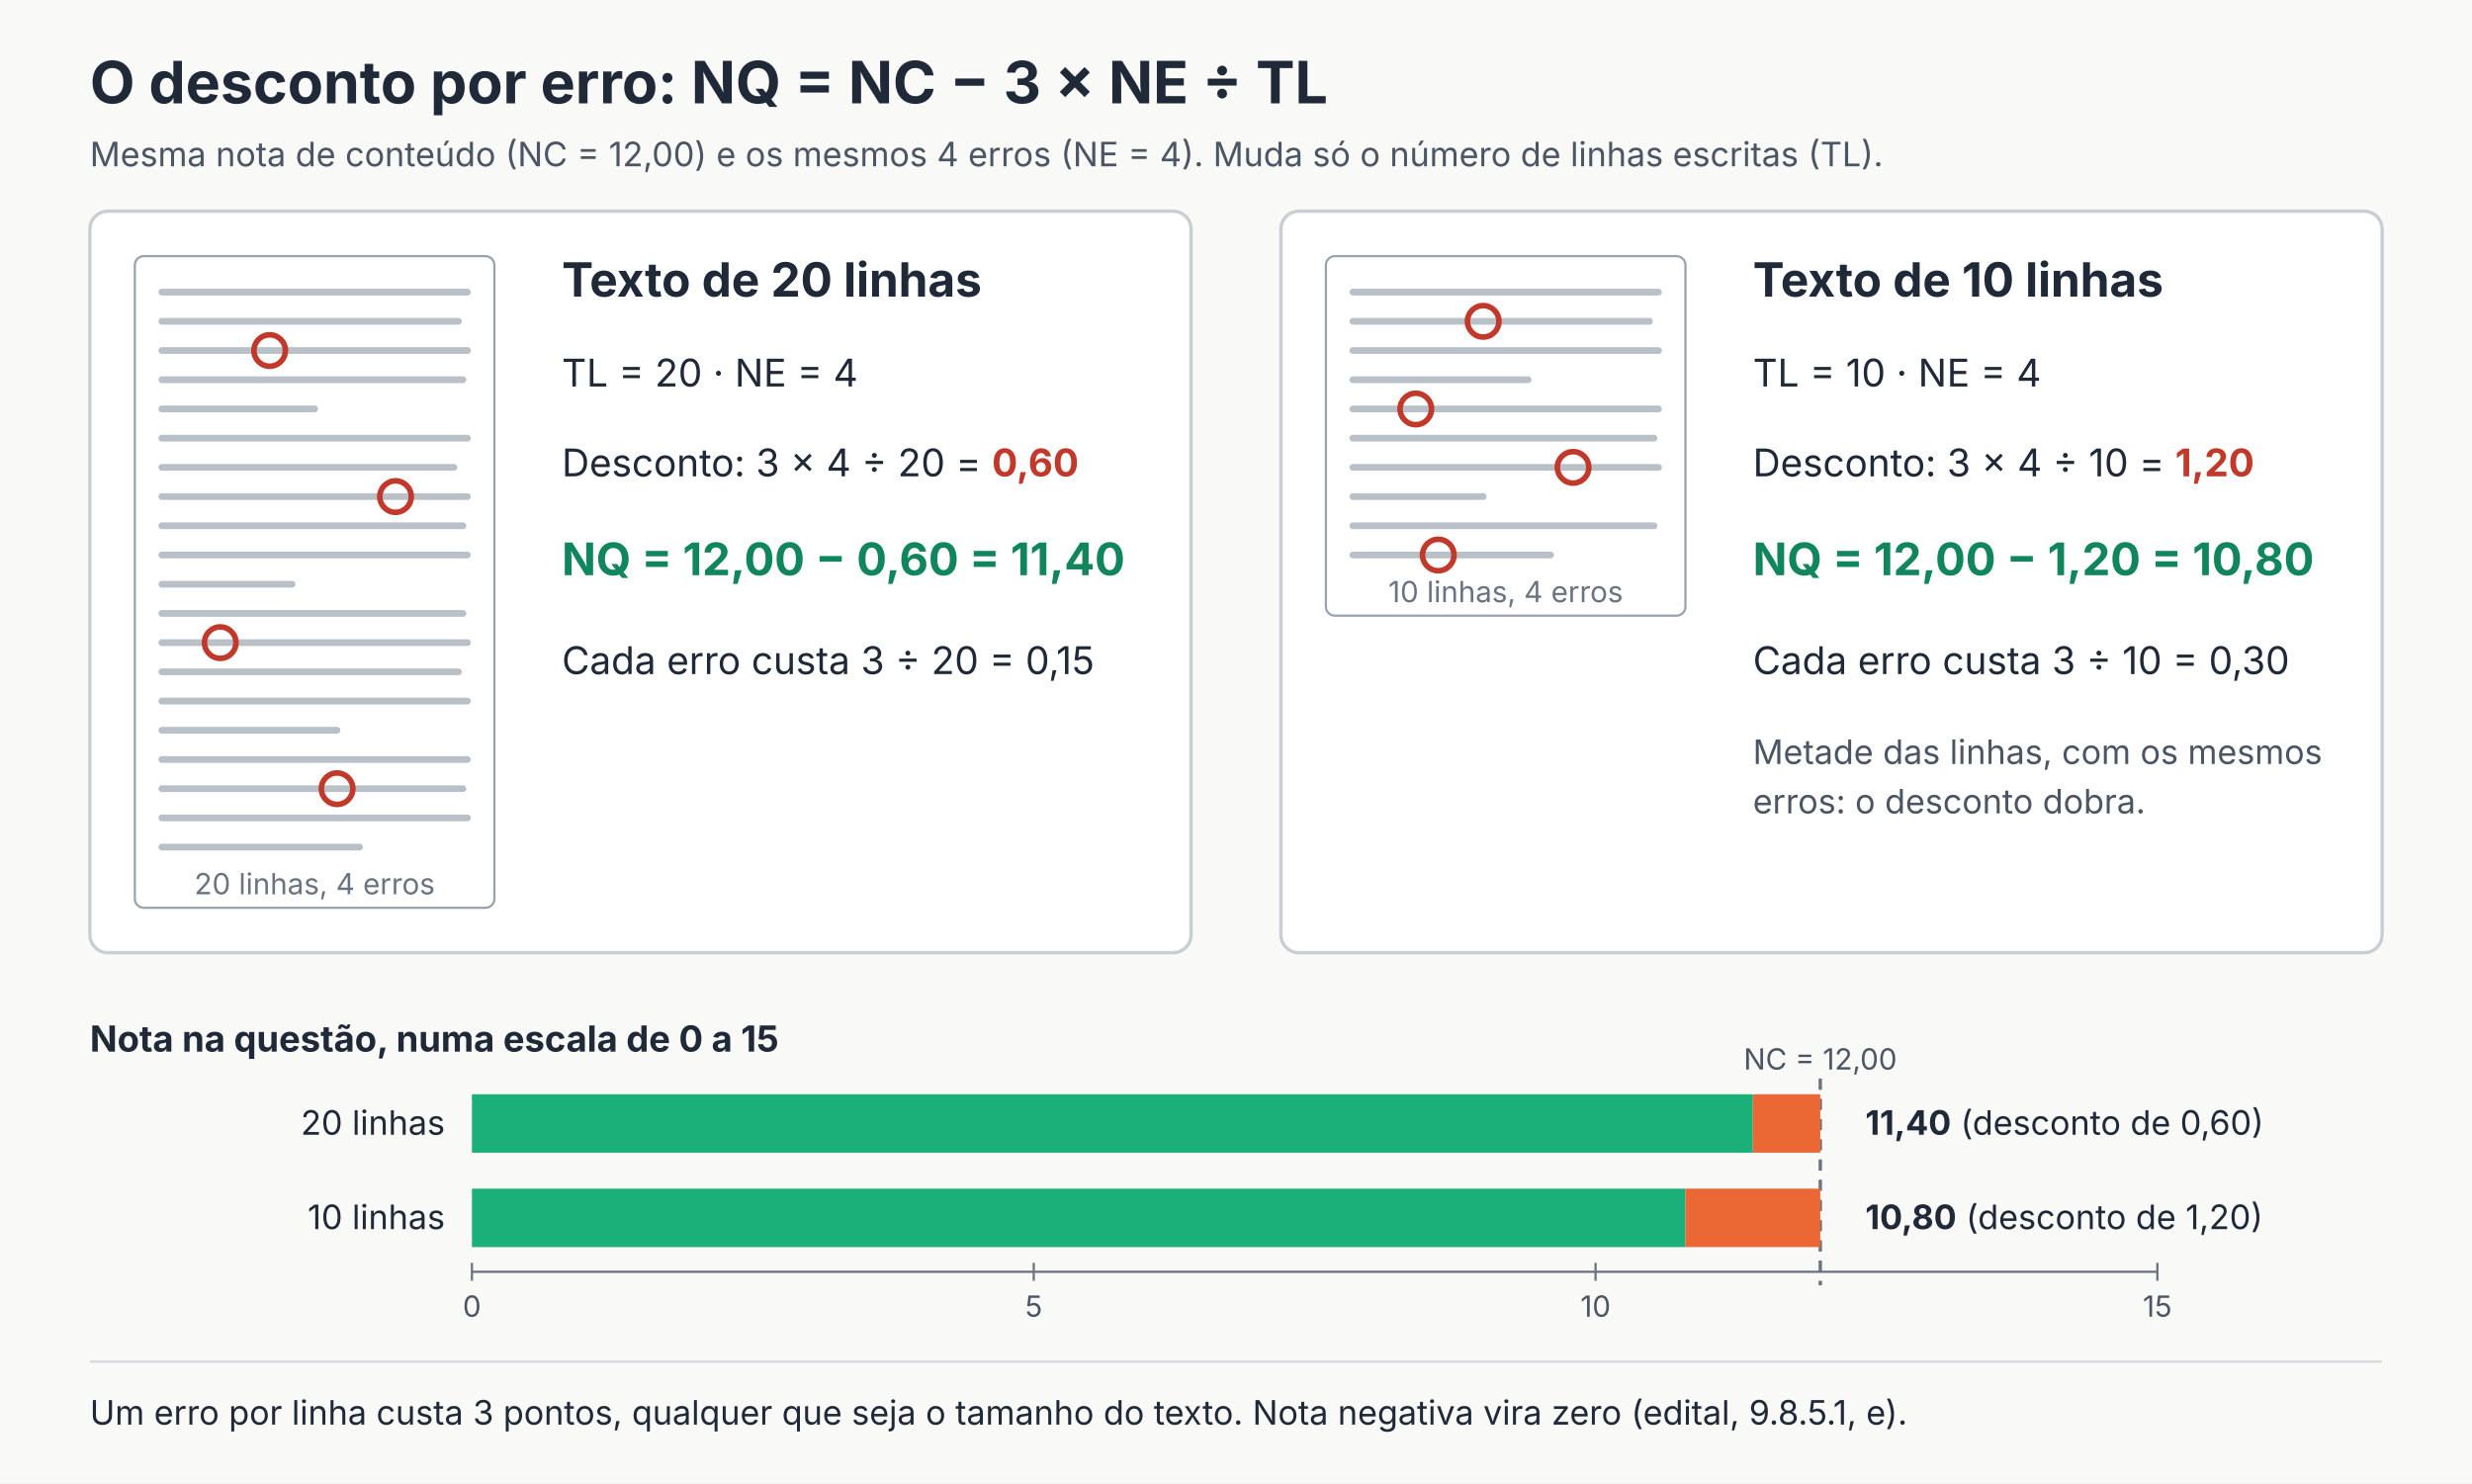
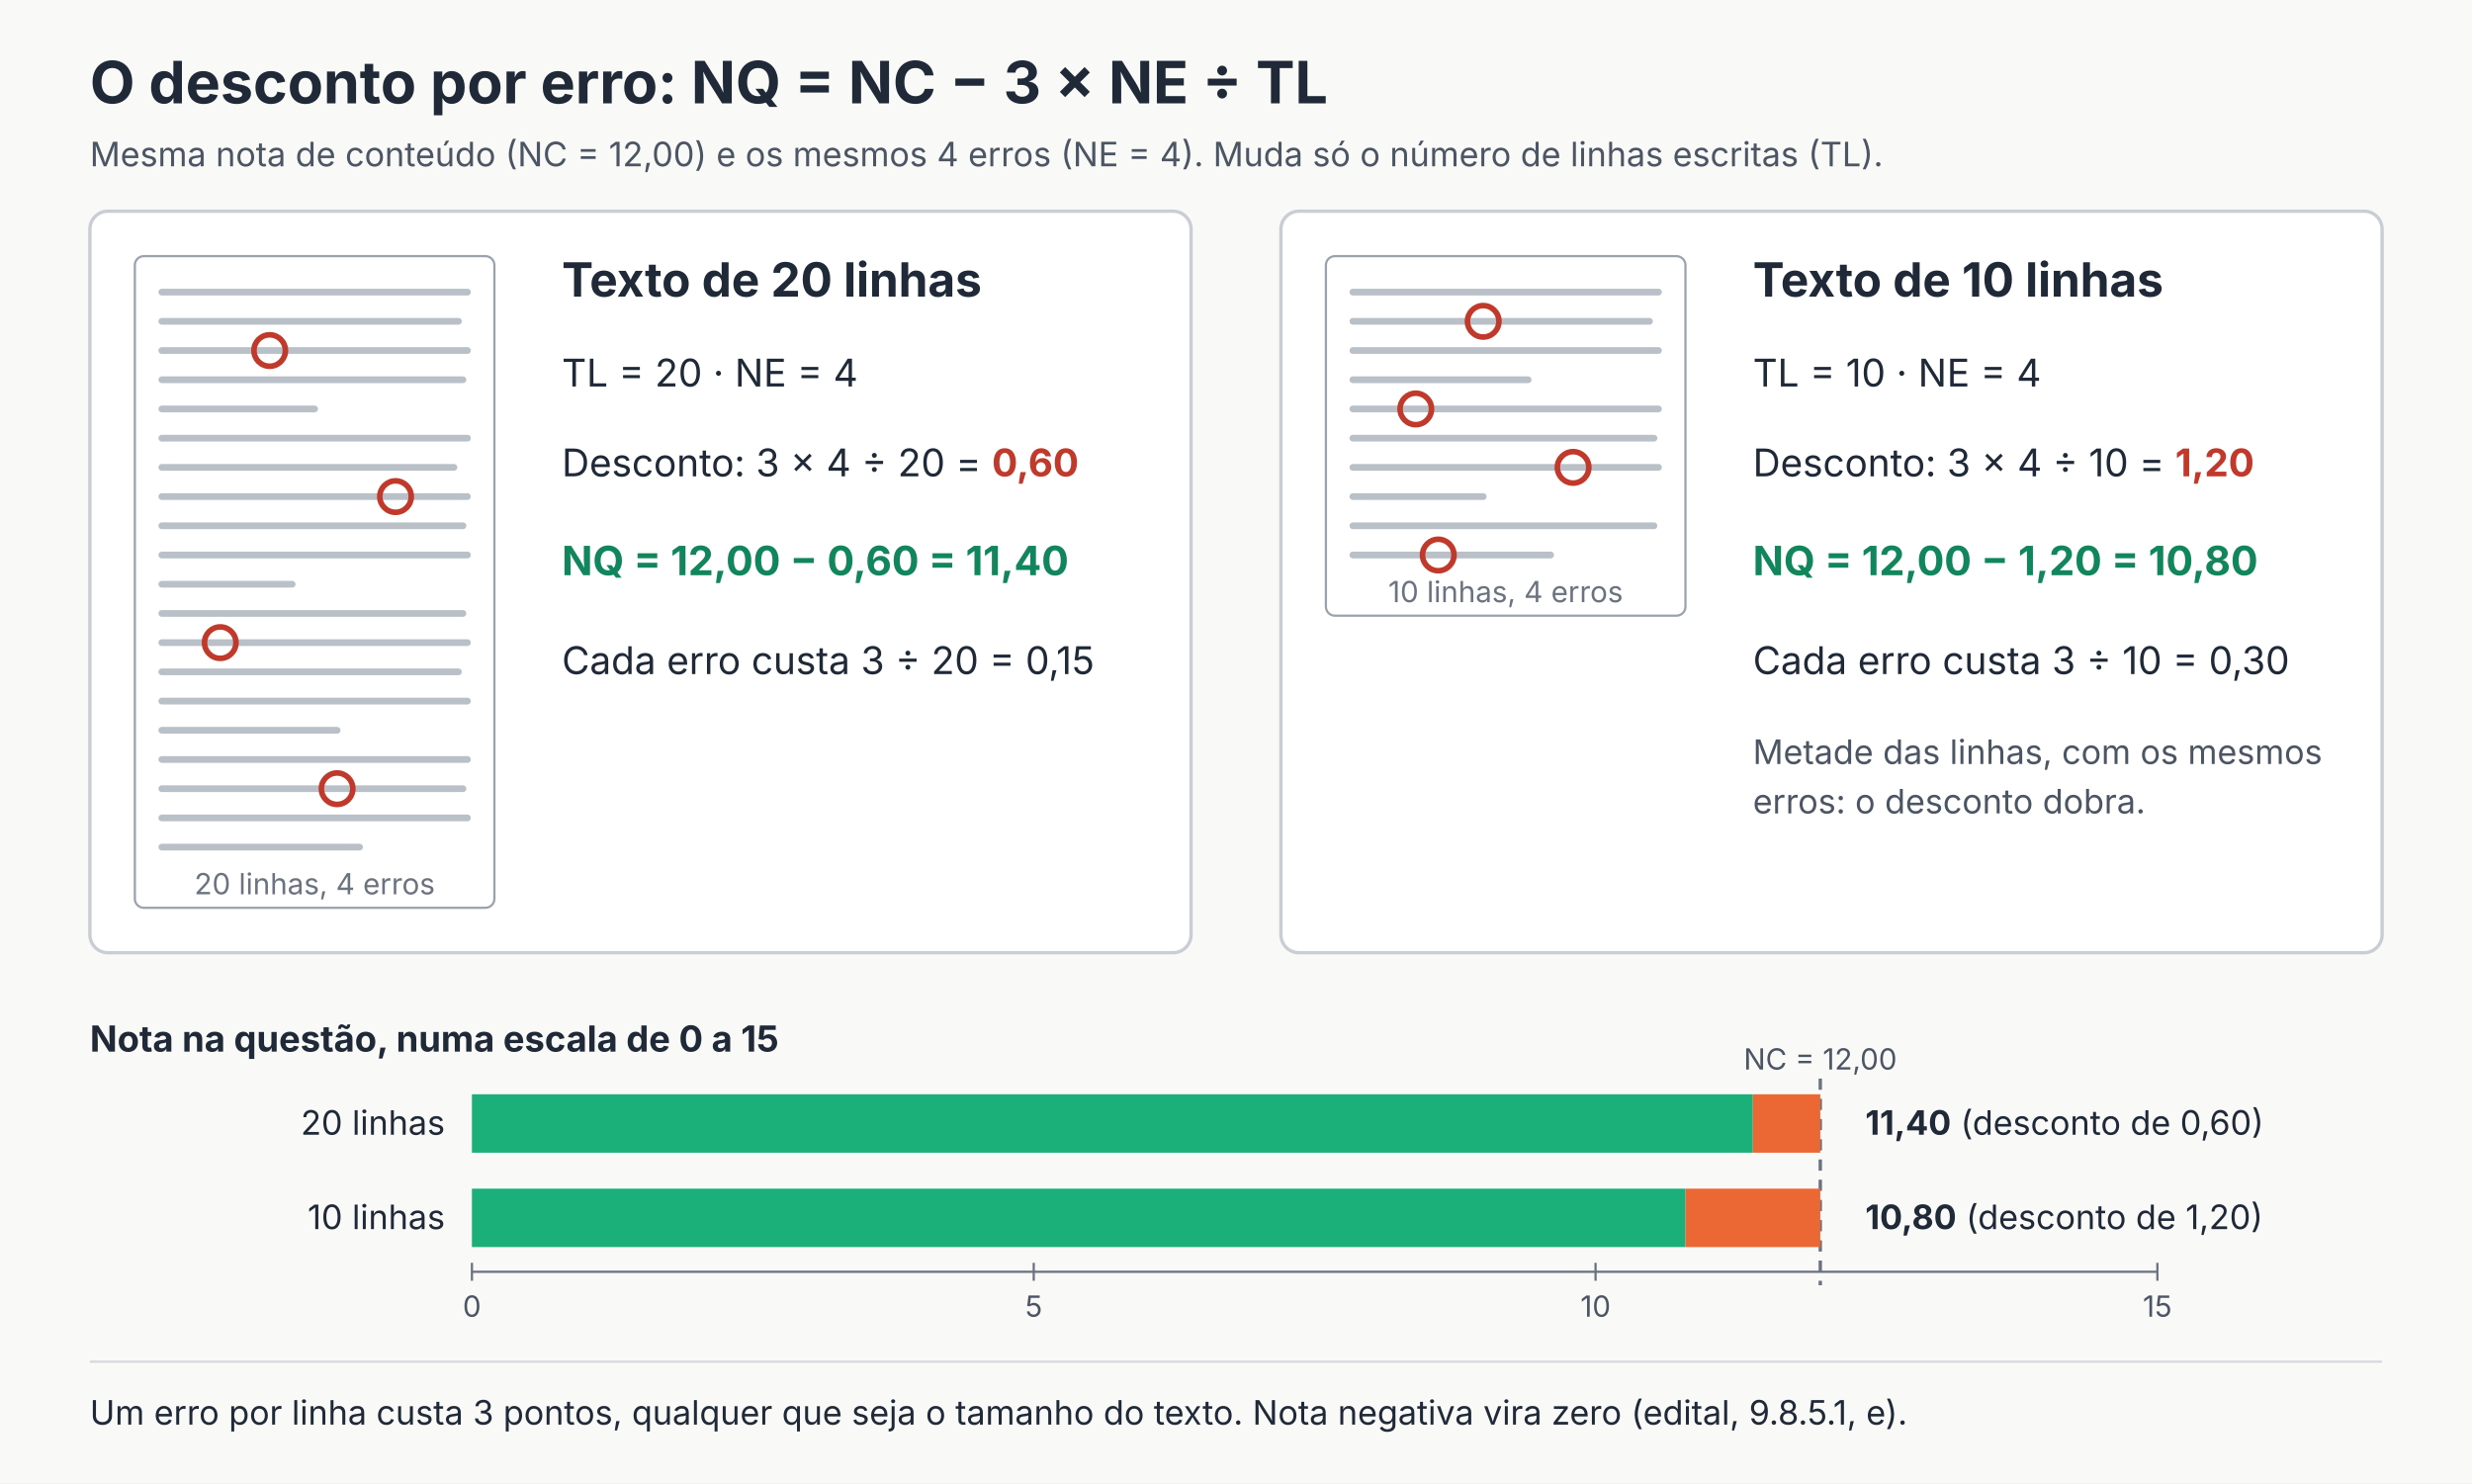
<svg xmlns="http://www.w3.org/2000/svg" viewBox="0 0 1100 660" width="1100" height="660" font-family="Inter, 'Segoe UI', Roboto, Arial, Helvetica, sans-serif">
  <rect x="0" y="0" width="1100" height="660" fill="#f9f9f7" />
  <text x="40" y="46" font-size="26" font-weight="700" fill="#1f2937">O desconto por erro: NQ = NC − 3 × NE ÷ TL</text>
  <text x="40" y="74" font-size="15" fill="#4b5563">Mesma nota de conteúdo (NC = 12,00) e os mesmos 4 erros (NE = 4). Muda só o número de linhas escritas (TL).</text>
  <rect x="40" y="94" width="490" height="330" rx="8" fill="#ffffff" stroke="#c9ced5" stroke-width="1.5" />
  <rect x="60" y="114" width="160" height="290" rx="4" fill="#ffffff" stroke="#9aa3ad" stroke-width="1" />
  <g stroke="#b9c0c8" stroke-width="3" stroke-linecap="round">
    <line x1="72" y1="130" x2="208" y2="130" />
    <line x1="72" y1="143" x2="204" y2="143" />
    <line x1="72" y1="156" x2="208" y2="156" />
    <line x1="72" y1="169" x2="206" y2="169" />
    <line x1="72" y1="182" x2="140" y2="182" />
    <line x1="72" y1="195" x2="208" y2="195" />
    <line x1="72" y1="208" x2="202" y2="208" />
    <line x1="72" y1="221" x2="208" y2="221" />
    <line x1="72" y1="234" x2="206" y2="234" />
    <line x1="72" y1="247" x2="208" y2="247" />
    <line x1="72" y1="260" x2="130" y2="260" />
    <line x1="72" y1="273" x2="206" y2="273" />
    <line x1="72" y1="286" x2="208" y2="286" />
    <line x1="72" y1="299" x2="204" y2="299" />
    <line x1="72" y1="312" x2="208" y2="312" />
    <line x1="72" y1="325" x2="150" y2="325" />
    <line x1="72" y1="338" x2="208" y2="338" />
    <line x1="72" y1="351" x2="206" y2="351" />
    <line x1="72" y1="364" x2="208" y2="364" />
    <line x1="72" y1="377" x2="160" y2="377" />
  </g>
  <g fill="none" stroke="#c0392b" stroke-width="2.5">
    <circle cx="120" cy="156" r="7" />
    <circle cx="176" cy="221" r="7" />
    <circle cx="98" cy="286" r="7" />
    <circle cx="150" cy="351" r="7" />
  </g>
  <text x="140" y="398" font-size="13" fill="#6b7280" text-anchor="middle">20 linhas, 4 erros</text>
  <text x="250" y="132" font-size="21" font-weight="700" fill="#1f2937">Texto de 20 linhas</text>
  <text x="250" y="172" font-size="17" fill="#1f2937">TL = 20 · NE = 4</text>
  <text x="250" y="212" font-size="17" fill="#1f2937">Desconto: 3 × 4 ÷ 20 = <tspan font-weight="700" fill="#c0392b">0,60</tspan>
  </text>
-   <text x="250" y="256" font-size="20" font-weight="700" fill="#11865c">NQ = 12,00 − 0,60 = 11,40</text>
+   <text x="250" y="256" font-size="18" font-weight="700" fill="#11865c">NQ = 12,00 − 0,60 = 11,40</text>
  <text x="250" y="300" font-size="17" fill="#1f2937">Cada erro custa 3 ÷ 20 = 0,15</text>
  <rect x="570" y="94" width="490" height="330" rx="8" fill="#ffffff" stroke="#c9ced5" stroke-width="1.5" />
  <rect x="590" y="114" width="160" height="160" rx="4" fill="#ffffff" stroke="#9aa3ad" stroke-width="1" />
  <g stroke="#b9c0c8" stroke-width="3" stroke-linecap="round">
    <line x1="602" y1="130" x2="738" y2="130" />
    <line x1="602" y1="143" x2="734" y2="143" />
    <line x1="602" y1="156" x2="738" y2="156" />
    <line x1="602" y1="169" x2="680" y2="169" />
    <line x1="602" y1="182" x2="738" y2="182" />
    <line x1="602" y1="195" x2="736" y2="195" />
    <line x1="602" y1="208" x2="738" y2="208" />
    <line x1="602" y1="221" x2="660" y2="221" />
    <line x1="602" y1="234" x2="736" y2="234" />
    <line x1="602" y1="247" x2="690" y2="247" />
  </g>
  <g fill="none" stroke="#c0392b" stroke-width="2.5">
    <circle cx="660" cy="143" r="7" />
    <circle cx="630" cy="182" r="7" />
    <circle cx="700" cy="208" r="7" />
    <circle cx="640" cy="247" r="7" />
  </g>
  <text x="670" y="268" font-size="13" fill="#6b7280" text-anchor="middle">10 linhas, 4 erros</text>
  <text x="780" y="132" font-size="21" font-weight="700" fill="#1f2937">Texto de 10 linhas</text>
  <text x="780" y="172" font-size="17" fill="#1f2937">TL = 10 · NE = 4</text>
  <text x="780" y="212" font-size="17" fill="#1f2937">Desconto: 3 × 4 ÷ 10 = <tspan font-weight="700" fill="#c0392b">1,20</tspan>
  </text>
-   <text x="780" y="256" font-size="20" font-weight="700" fill="#11865c">NQ = 12,00 − 1,20 = 10,80</text>
+   <text x="780" y="256" font-size="18" font-weight="700" fill="#11865c">NQ = 12,00 − 1,20 = 10,80</text>
  <text x="780" y="300" font-size="17" fill="#1f2937">Cada erro custa 3 ÷ 10 = 0,30</text>
  <text x="780" y="340" font-size="15" fill="#4b5563">Metade das linhas, com os mesmos</text>
  <text x="780" y="362" font-size="15" fill="#4b5563">erros: o desconto dobra.</text>
  <text x="40" y="468" font-size="16" font-weight="700" fill="#1f2937">Nota na questão, numa escala de 0 a 15</text>
  <line x1="810" y1="480" x2="810" y2="572" stroke="#6b7280" stroke-width="1.5" stroke-dasharray="5 4" />
  <text x="810" y="476" font-size="13" fill="#4b5563" text-anchor="middle">NC = 12,00</text>
  <text x="198" y="505" font-size="15" fill="#1f2937" text-anchor="end">20 linhas</text>
  <rect x="210" y="487" width="570" height="26" fill="#1baf7a" />
  <rect x="780" y="487" width="30" height="26" fill="#eb6834" />
  <text x="830" y="505" font-size="15" fill="#1f2937">
    <tspan font-weight="700">11,40</tspan> (desconto de 0,60)</text>
  <text x="198" y="547" font-size="15" fill="#1f2937" text-anchor="end">10 linhas</text>
  <rect x="210" y="529" width="540" height="26" fill="#1baf7a" />
  <rect x="750" y="529" width="60" height="26" fill="#eb6834" />
  <text x="830" y="547" font-size="15" fill="#1f2937">
    <tspan font-weight="700">10,80</tspan> (desconto de 1,20)</text>
  <g stroke="#6b7280" stroke-width="1">
    <line x1="210" y1="566" x2="960" y2="566" />
    <line x1="210" y1="562" x2="210" y2="570" />
    <line x1="460" y1="562" x2="460" y2="570" />
    <line x1="710" y1="562" x2="710" y2="570" />
    <line x1="960" y1="562" x2="960" y2="570" />
  </g>
  <g font-size="13" fill="#4b5563" text-anchor="middle">
    <text x="210" y="586">0</text>
    <text x="460" y="586">5</text>
    <text x="710" y="586">10</text>
    <text x="960" y="586">15</text>
  </g>
  <line x1="40" y1="606" x2="1060" y2="606" stroke="#d5d9de" stroke-width="1" />
  <text x="40" y="634" font-size="15" fill="#1f2937">Um erro por linha custa 3 pontos, qualquer que seja o tamanho do texto. Nota negativa vira zero (edital, 9.8.5.1, e).</text>
</svg>
